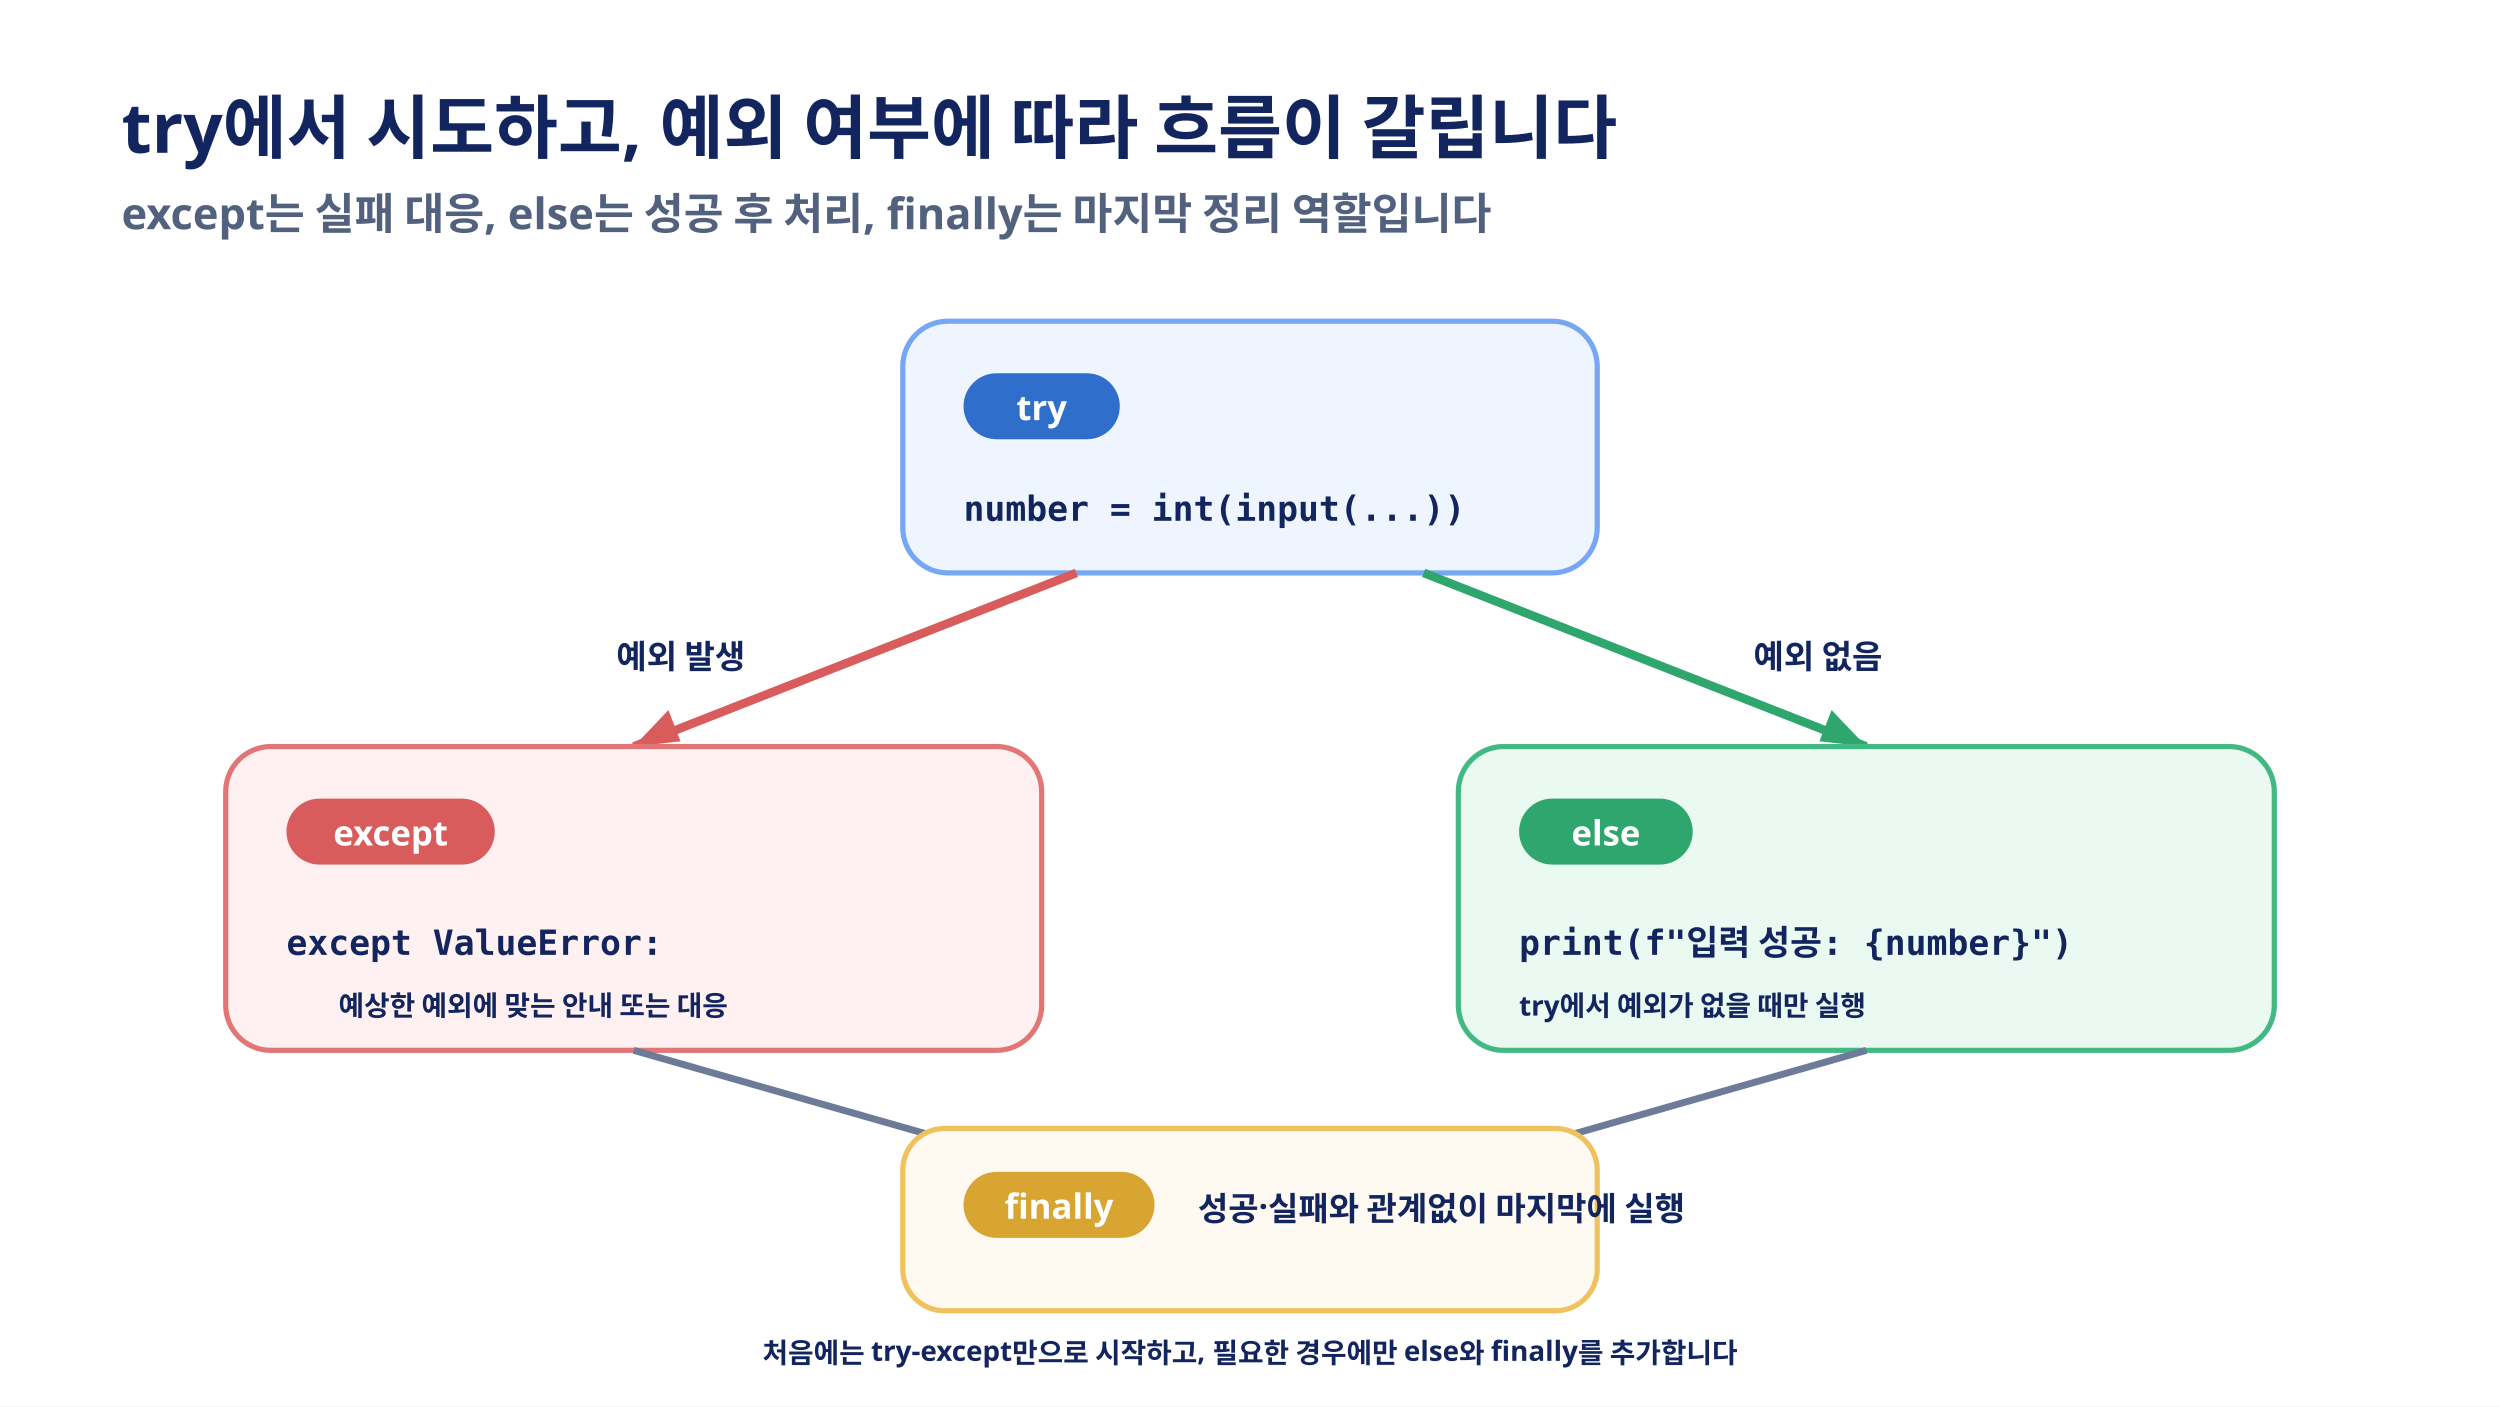
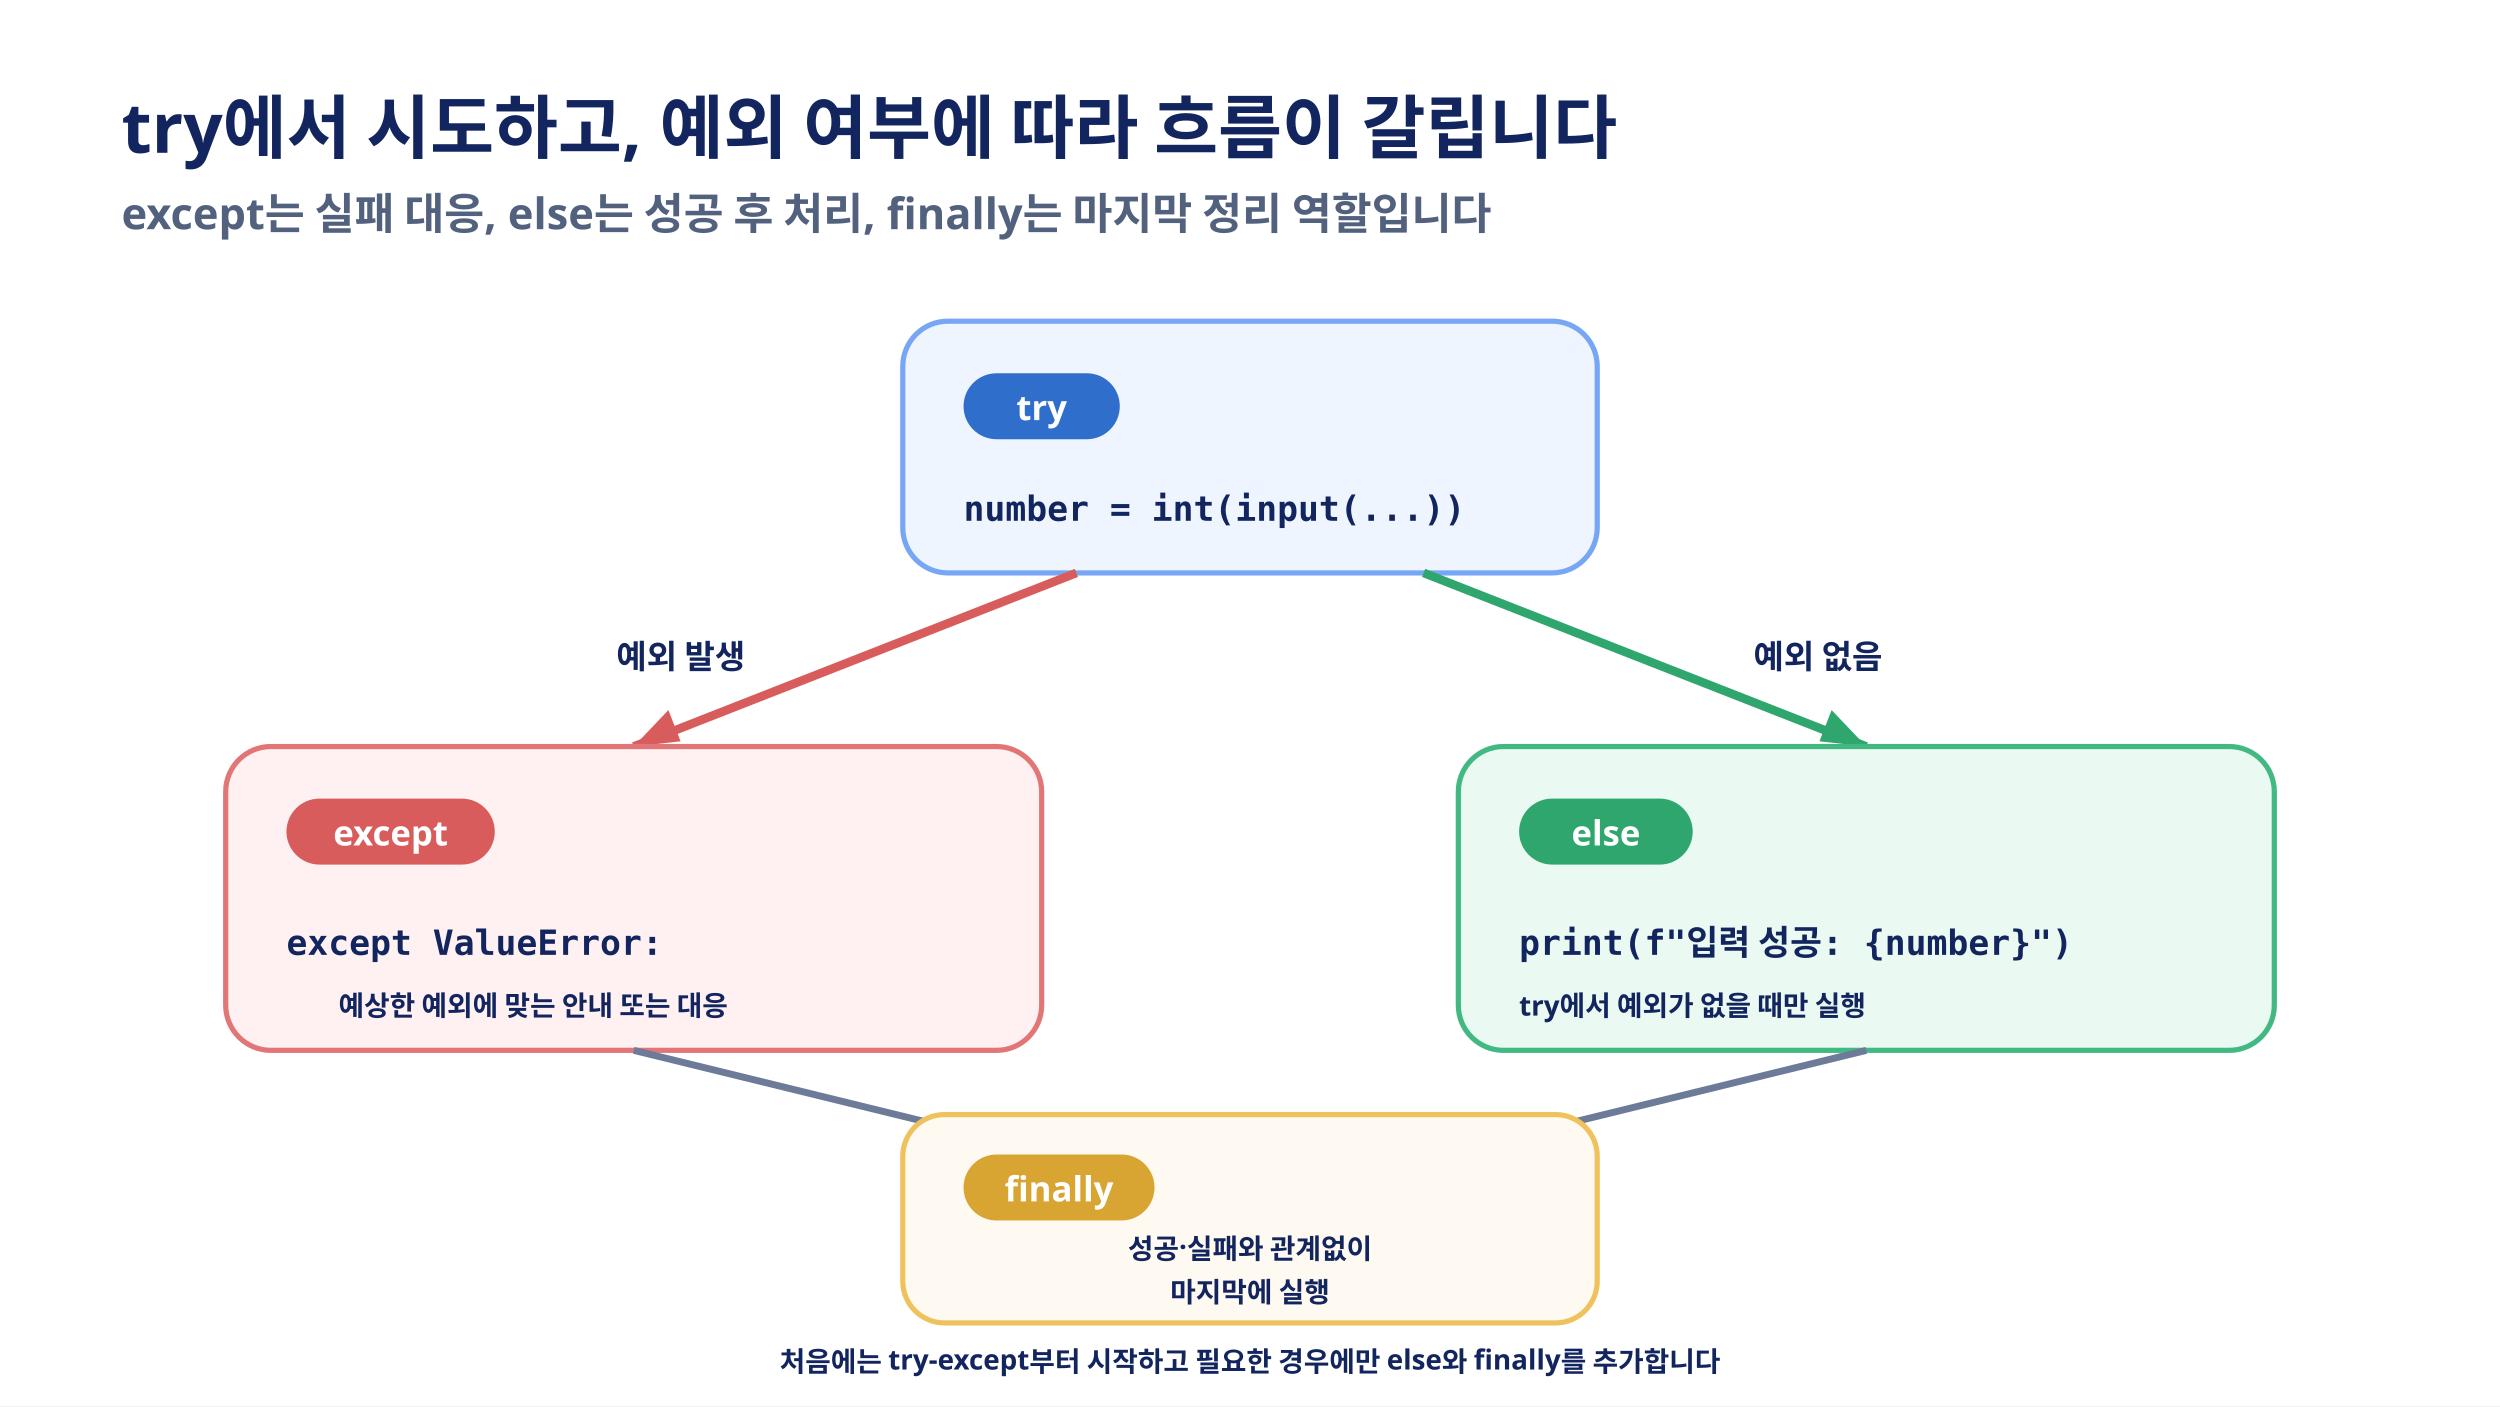
<svg xmlns="http://www.w3.org/2000/svg" width="1440" height="810" viewBox="0 0 1440 810" role="img" aria-labelledby="title desc">
  <rect width="1440" height="810" fill="#ffffff" />
  <style>text{font-family:Pretendard,'Noto Sans KR','Malgun Gothic',sans-serif;fill:#12255f}.t{font-size:40px;font-weight:800}.s{font-size:25px;font-weight:700;fill:#52617e}.h{font-size:27px;font-weight:800}.b{font-size:19px;font-weight:600}.code{font-family:Consolas,monospace;font-size:20px;font-weight:700}.small{font-size:16px;font-weight:600}.tag{font-size:20px;font-weight:800;fill:#fff}</style>
  <text x="70" y="88" class="t">try에서 시도하고, 예외 여부에 따라 흐름이 갈립니다</text>
  <text x="70" y="132" class="s">except는 실패 대응, else는 성공 후 처리, finally는 마지막 정리 역할입니다</text>
  <rect x="520" y="185" width="400" height="145" rx="26" fill="#eef5ff" stroke="#77a7f4" stroke-width="3" />
  <rect x="555" y="215" width="90" height="38" rx="19" fill="#2f6ecb" />
  <text x="600" y="242" text-anchor="middle" class="tag">try</text>
  <text x="555" y="300" class="code">number = int(input(...))</text>
  <line x1="620" y1="330" x2="365" y2="430" stroke="#d85c5c" stroke-width="5" />
  <polygon points="365,430 385,409 392,427" fill="#d85c5c" />
  <line x1="820" y1="330" x2="1075" y2="430" stroke="#2fa66d" stroke-width="5" />
  <polygon points="1075,430 1048,427 1055,409" fill="#2fa66d" />
  <text x="355" y="385" class="b">예외 발생</text>
  <text x="1010" y="385" class="b">예외 없음</text>
  <rect x="130" y="430" width="470" height="175" rx="26" fill="#fff1f1" stroke="#e27676" stroke-width="3" />
  <rect x="165" y="460" width="120" height="38" rx="19" fill="#d85c5c" />
  <text x="225" y="487" text-anchor="middle" class="tag">except</text>
  <text x="165" y="550" class="code">except ValueError:</text>
  <text x="195" y="585" class="small">예상한 예외에 맞는 안내 또는 대응</text>
  <rect x="840" y="430" width="470" height="175" rx="26" fill="#eaf9f1" stroke="#42b983" stroke-width="3" />
  <rect x="875" y="460" width="100" height="38" rx="19" fill="#2fa66d" />
  <text x="925" y="487" text-anchor="middle" class="tag">else</text>
  <text x="875" y="550" class="code">print(f"입력 성공: {number}")</text>
  <text x="875" y="585" class="small">try에서 예외가 없을 때만 실행</text>
-   <line x1="365" y1="605" x2="610" y2="675" stroke="#6d7b99" stroke-width="4" />
-   <line x1="1075" y1="605" x2="830" y2="675" stroke="#6d7b99" stroke-width="4" />
-   <rect x="520" y="650" width="400" height="105" rx="24" fill="#fffaf1" stroke="#f0c25d" stroke-width="3" />
-   <rect x="555" y="675" width="110" height="38" rx="19" fill="#d8a432" />
-   <text x="610" y="702" text-anchor="middle" class="tag">finally</text>
-   <text x="690" y="703" class="b">성공·실패와 관계없이 마지막에 실행</text>
-   <text x="720" y="785" text-anchor="middle" class="small">처음에는 try-except만으로 시작하고, 필요한 경우에만 else와 finally를 추가합니다</text>
+   <line x1="365" y1="605" x2="610" y2="665" stroke="#6d7b99" stroke-width="4" />
+   <line x1="1075" y1="605" x2="830" y2="665" stroke="#6d7b99" stroke-width="4" />
+   <rect x="520" y="642" width="400" height="120" rx="24" fill="#fffaf1" stroke="#f0c25d" stroke-width="3" />
+   <rect x="555" y="665" width="110" height="38" rx="19" fill="#d8a432" />
+   <text x="610" y="692" text-anchor="middle" class="tag">finally</text>
+   <text x="720" y="725" text-anchor="middle" class="small">성공·실패와 관계없이</text>
+   <text x="720" y="750" text-anchor="middle" class="small">마지막에 실행</text>
+   <text x="720" y="790" text-anchor="middle" class="small">처음에는 try-except부터 시작하고 필요한 경우에만 else와 finally를 추가합니다</text>
</svg>
